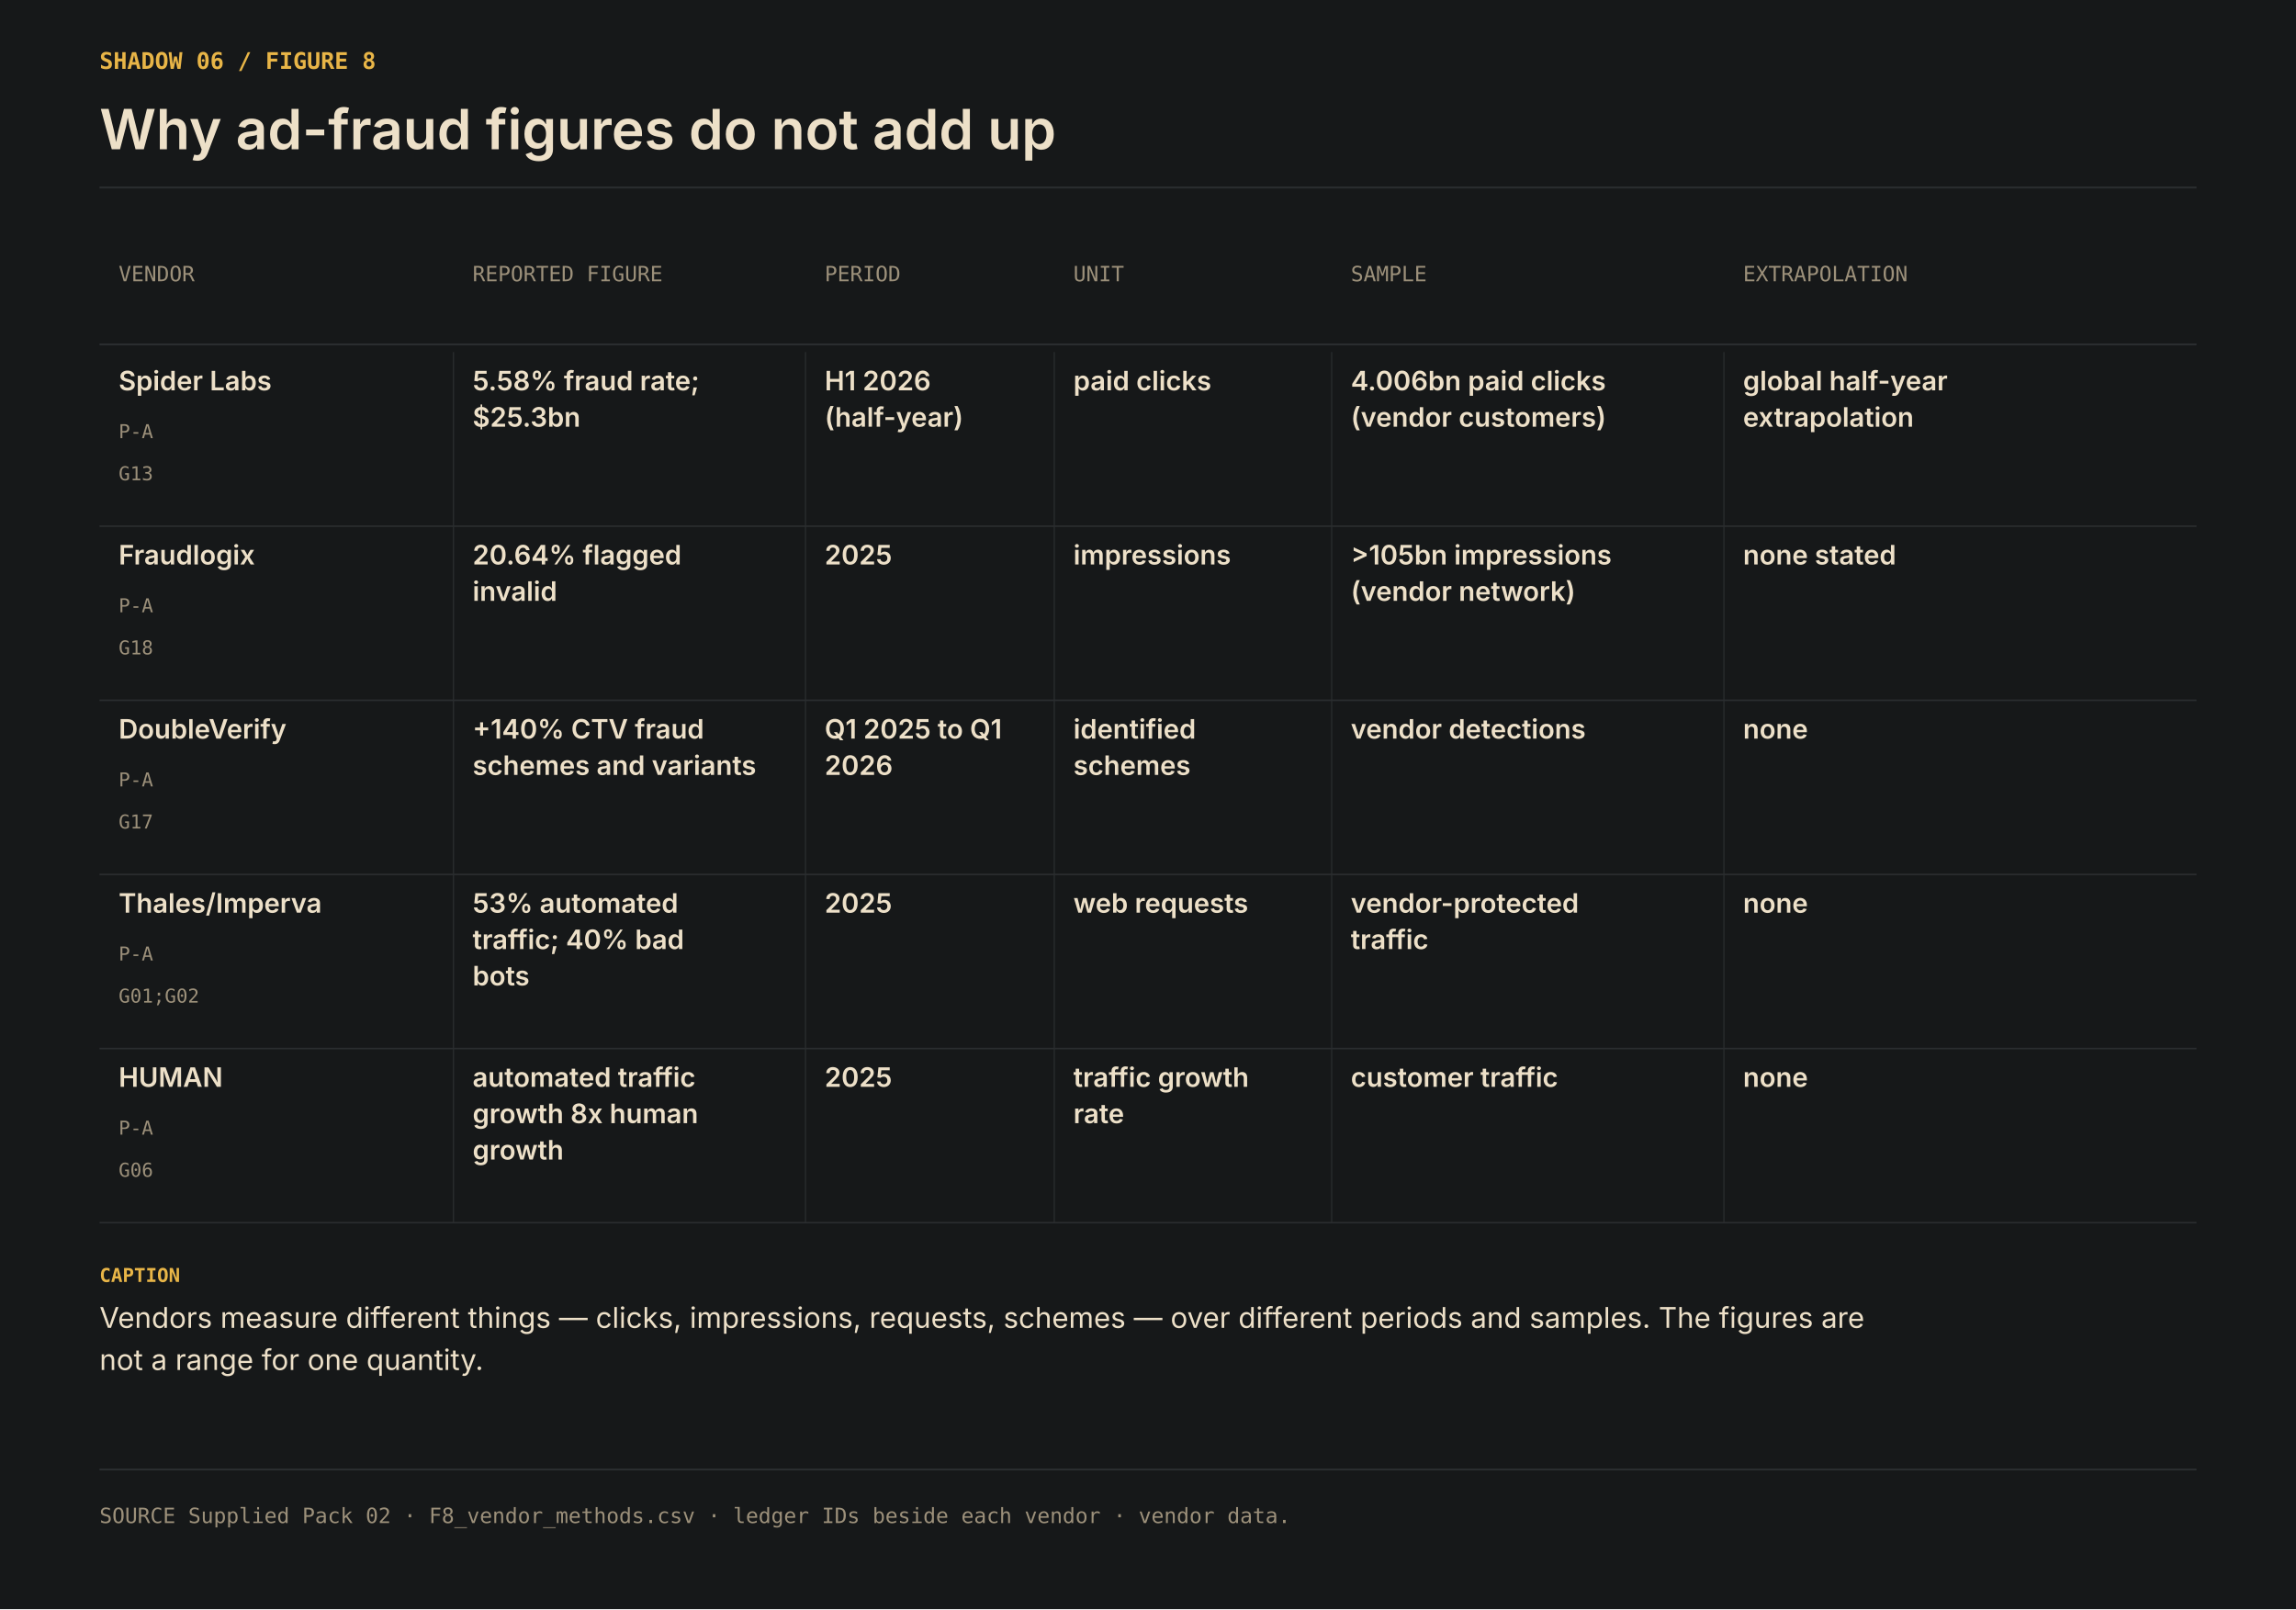
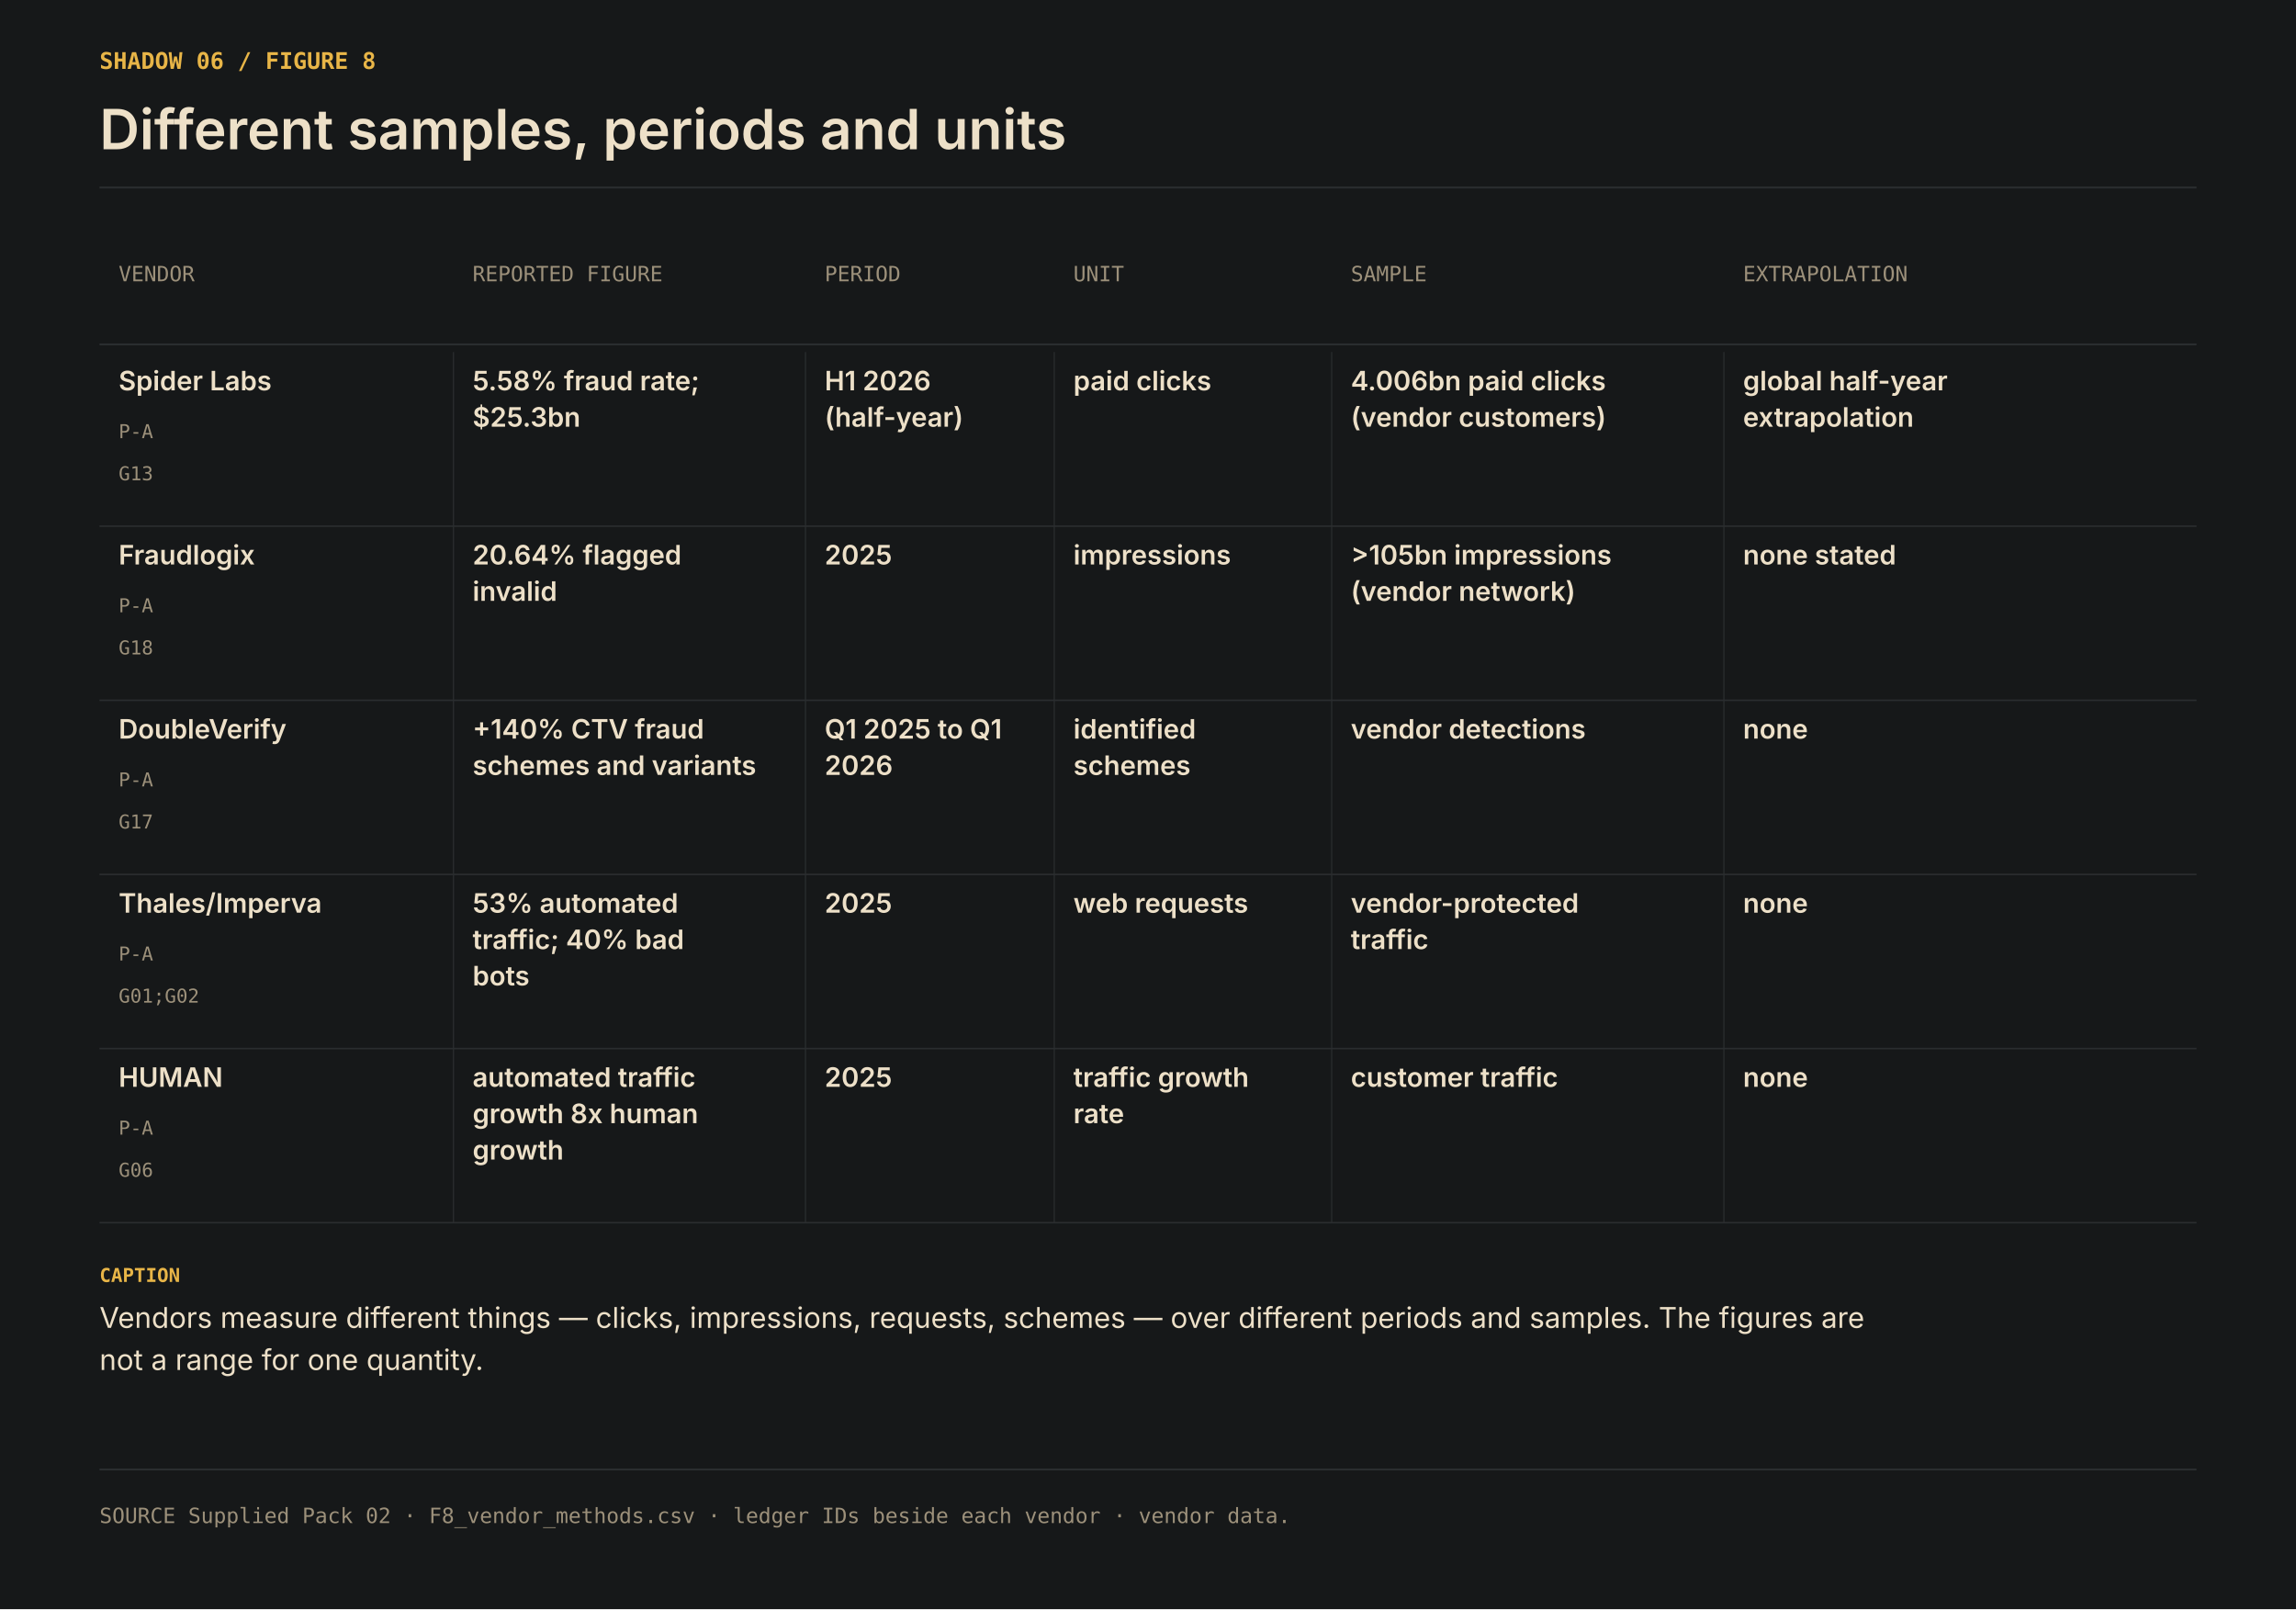
<svg xmlns="http://www.w3.org/2000/svg" width="1200" height="841" viewBox="0 0 1200 841" role="img" aria-labelledby="title desc">
  <rect width="1200" height="841" fill="#161819" />
  <text x="52" y="36" fill="#E8B547" font-family="JetBrains Mono,monospace" font-size="12" font-weight="600" text-anchor="start">SHADOW 06  /  FIGURE 8</text>
-   <text x="52" y="78" fill="#EDE0C8" font-family="Inter,Arial,sans-serif" font-size="29" font-weight="600" text-anchor="start">Why ad-fraud figures do not add up</text>
+   <text x="52" y="78" fill="#EDE0C8" font-family="Inter,Arial,sans-serif" font-size="29" font-weight="600" text-anchor="start">Different samples, periods and units</text>
  <line x1="52" y1="98" x2="1148" y2="98" stroke="#2A2D2F" stroke-width="1" />
  <text x="62" y="147" fill="#9C907A" font-family="JetBrains Mono,monospace" font-size="11" font-weight="400" text-anchor="start">VENDOR</text>
  <text x="247" y="147" fill="#9C907A" font-family="JetBrains Mono,monospace" font-size="11" font-weight="400" text-anchor="start">REPORTED FIGURE</text>
  <text x="431" y="147" fill="#9C907A" font-family="JetBrains Mono,monospace" font-size="11" font-weight="400" text-anchor="start">PERIOD</text>
  <text x="561" y="147" fill="#9C907A" font-family="JetBrains Mono,monospace" font-size="11" font-weight="400" text-anchor="start">UNIT</text>
  <text x="706" y="147" fill="#9C907A" font-family="JetBrains Mono,monospace" font-size="11" font-weight="400" text-anchor="start">SAMPLE</text>
  <text x="911" y="147" fill="#9C907A" font-family="JetBrains Mono,monospace" font-size="11" font-weight="400" text-anchor="start">EXTRAPOLATION</text>
  <line x1="52" y1="180" x2="1148" y2="180" stroke="#2A2D2F" stroke-width="1" />
  <g data-row="0" data-field="vendor" data-value="Spider Labs">
    <text x="62" y="204" fill="#EDE0C8" font-family="Inter,Arial,sans-serif" font-size="14" font-weight="600" text-anchor="start">Spider Labs</text>
  </g>
  <g data-row="0" data-field="tier" data-value="P-A">
    <text x="62" y="229" fill="#9C907A" font-family="JetBrains Mono,monospace" font-size="10" font-weight="400" text-anchor="start">P-A</text>
  </g>
  <g data-row="0" data-field="rows" data-value="G13">
    <text x="62" y="251" fill="#9C907A" font-family="JetBrains Mono,monospace" font-size="10" font-weight="400" text-anchor="start">G13</text>
  </g>
  <line x1="237" y1="184" x2="237" y2="275" stroke="#2A2D2F" stroke-width="0.6" />
  <g data-row="0" data-field="reported_figure" data-value="5.58% fraud rate; $25.3bn">
    <text x="247" y="204" fill="#EDE0C8" font-family="Inter,Arial,sans-serif" font-size="14" font-weight="600" text-anchor="start">5.58% fraud rate;</text>
    <text x="247" y="223" fill="#EDE0C8" font-family="Inter,Arial,sans-serif" font-size="14" font-weight="600" text-anchor="start">$25.3bn</text>
  </g>
  <line x1="421" y1="184" x2="421" y2="275" stroke="#2A2D2F" stroke-width="0.6" />
  <g data-row="0" data-field="period" data-value="H1 2026 (half-year)">
    <text x="431" y="204" fill="#EDE0C8" font-family="Inter,Arial,sans-serif" font-size="14" font-weight="600" text-anchor="start">H1 2026</text>
    <text x="431" y="223" fill="#EDE0C8" font-family="Inter,Arial,sans-serif" font-size="14" font-weight="600" text-anchor="start">(half-year)</text>
  </g>
  <line x1="551" y1="184" x2="551" y2="275" stroke="#2A2D2F" stroke-width="0.6" />
  <g data-row="0" data-field="unit" data-value="paid clicks">
    <text x="561" y="204" fill="#EDE0C8" font-family="Inter,Arial,sans-serif" font-size="14" font-weight="600" text-anchor="start">paid clicks</text>
  </g>
  <line x1="696" y1="184" x2="696" y2="275" stroke="#2A2D2F" stroke-width="0.6" />
  <g data-row="0" data-field="sample" data-value="4.006bn paid clicks (vendor customers)">
    <text x="706" y="204" fill="#EDE0C8" font-family="Inter,Arial,sans-serif" font-size="14" font-weight="600" text-anchor="start">4.006bn paid clicks</text>
    <text x="706" y="223" fill="#EDE0C8" font-family="Inter,Arial,sans-serif" font-size="14" font-weight="600" text-anchor="start">(vendor customers)</text>
  </g>
  <line x1="901" y1="184" x2="901" y2="275" stroke="#2A2D2F" stroke-width="0.6" />
  <g data-row="0" data-field="extrapolation" data-value="global half-year extrapolation">
    <text x="911" y="204" fill="#EDE0C8" font-family="Inter,Arial,sans-serif" font-size="14" font-weight="600" text-anchor="start">global half-year</text>
    <text x="911" y="223" fill="#EDE0C8" font-family="Inter,Arial,sans-serif" font-size="14" font-weight="600" text-anchor="start">extrapolation</text>
  </g>
  <line x1="52" y1="275" x2="1148" y2="275" stroke="#2A2D2F" stroke-width="0.8" />
  <g data-row="1" data-field="vendor" data-value="Fraudlogix">
    <text x="62" y="295" fill="#EDE0C8" font-family="Inter,Arial,sans-serif" font-size="14" font-weight="600" text-anchor="start">Fraudlogix</text>
  </g>
  <g data-row="1" data-field="tier" data-value="P-A">
    <text x="62" y="320" fill="#9C907A" font-family="JetBrains Mono,monospace" font-size="10" font-weight="400" text-anchor="start">P-A</text>
  </g>
  <g data-row="1" data-field="rows" data-value="G18">
    <text x="62" y="342" fill="#9C907A" font-family="JetBrains Mono,monospace" font-size="10" font-weight="400" text-anchor="start">G18</text>
  </g>
  <line x1="237" y1="275" x2="237" y2="366" stroke="#2A2D2F" stroke-width="0.6" />
  <g data-row="1" data-field="reported_figure" data-value="20.64% flagged invalid">
    <text x="247" y="295" fill="#EDE0C8" font-family="Inter,Arial,sans-serif" font-size="14" font-weight="600" text-anchor="start">20.64% flagged</text>
    <text x="247" y="314" fill="#EDE0C8" font-family="Inter,Arial,sans-serif" font-size="14" font-weight="600" text-anchor="start">invalid</text>
  </g>
  <line x1="421" y1="275" x2="421" y2="366" stroke="#2A2D2F" stroke-width="0.6" />
  <g data-row="1" data-field="period" data-value="2025">
    <text x="431" y="295" fill="#EDE0C8" font-family="Inter,Arial,sans-serif" font-size="14" font-weight="600" text-anchor="start">2025</text>
  </g>
  <line x1="551" y1="275" x2="551" y2="366" stroke="#2A2D2F" stroke-width="0.6" />
  <g data-row="1" data-field="unit" data-value="impressions">
    <text x="561" y="295" fill="#EDE0C8" font-family="Inter,Arial,sans-serif" font-size="14" font-weight="600" text-anchor="start">impressions</text>
  </g>
  <line x1="696" y1="275" x2="696" y2="366" stroke="#2A2D2F" stroke-width="0.6" />
  <g data-row="1" data-field="sample" data-value="&gt;105bn impressions (vendor network)">
    <text x="706" y="295" fill="#EDE0C8" font-family="Inter,Arial,sans-serif" font-size="14" font-weight="600" text-anchor="start">&gt;105bn impressions</text>
    <text x="706" y="314" fill="#EDE0C8" font-family="Inter,Arial,sans-serif" font-size="14" font-weight="600" text-anchor="start">(vendor network)</text>
  </g>
  <line x1="901" y1="275" x2="901" y2="366" stroke="#2A2D2F" stroke-width="0.6" />
  <g data-row="1" data-field="extrapolation" data-value="none stated">
    <text x="911" y="295" fill="#EDE0C8" font-family="Inter,Arial,sans-serif" font-size="14" font-weight="600" text-anchor="start">none stated</text>
  </g>
  <line x1="52" y1="366" x2="1148" y2="366" stroke="#2A2D2F" stroke-width="0.8" />
  <g data-row="2" data-field="vendor" data-value="DoubleVerify">
    <text x="62" y="386" fill="#EDE0C8" font-family="Inter,Arial,sans-serif" font-size="14" font-weight="600" text-anchor="start">DoubleVerify</text>
  </g>
  <g data-row="2" data-field="tier" data-value="P-A">
    <text x="62" y="411" fill="#9C907A" font-family="JetBrains Mono,monospace" font-size="10" font-weight="400" text-anchor="start">P-A</text>
  </g>
  <g data-row="2" data-field="rows" data-value="G17">
    <text x="62" y="433" fill="#9C907A" font-family="JetBrains Mono,monospace" font-size="10" font-weight="400" text-anchor="start">G17</text>
  </g>
  <line x1="237" y1="366" x2="237" y2="457" stroke="#2A2D2F" stroke-width="0.6" />
  <g data-row="2" data-field="reported_figure" data-value="+140% CTV fraud schemes and variants">
    <text x="247" y="386" fill="#EDE0C8" font-family="Inter,Arial,sans-serif" font-size="14" font-weight="600" text-anchor="start">+140% CTV fraud</text>
    <text x="247" y="405" fill="#EDE0C8" font-family="Inter,Arial,sans-serif" font-size="14" font-weight="600" text-anchor="start">schemes and variants</text>
  </g>
  <line x1="421" y1="366" x2="421" y2="457" stroke="#2A2D2F" stroke-width="0.6" />
  <g data-row="2" data-field="period" data-value="Q1 2025 to Q1 2026">
    <text x="431" y="386" fill="#EDE0C8" font-family="Inter,Arial,sans-serif" font-size="14" font-weight="600" text-anchor="start">Q1 2025 to Q1</text>
    <text x="431" y="405" fill="#EDE0C8" font-family="Inter,Arial,sans-serif" font-size="14" font-weight="600" text-anchor="start">2026</text>
  </g>
  <line x1="551" y1="366" x2="551" y2="457" stroke="#2A2D2F" stroke-width="0.6" />
  <g data-row="2" data-field="unit" data-value="identified schemes">
    <text x="561" y="386" fill="#EDE0C8" font-family="Inter,Arial,sans-serif" font-size="14" font-weight="600" text-anchor="start">identified</text>
    <text x="561" y="405" fill="#EDE0C8" font-family="Inter,Arial,sans-serif" font-size="14" font-weight="600" text-anchor="start">schemes</text>
  </g>
  <line x1="696" y1="366" x2="696" y2="457" stroke="#2A2D2F" stroke-width="0.6" />
  <g data-row="2" data-field="sample" data-value="vendor detections">
    <text x="706" y="386" fill="#EDE0C8" font-family="Inter,Arial,sans-serif" font-size="14" font-weight="600" text-anchor="start">vendor detections</text>
  </g>
  <line x1="901" y1="366" x2="901" y2="457" stroke="#2A2D2F" stroke-width="0.6" />
  <g data-row="2" data-field="extrapolation" data-value="none">
    <text x="911" y="386" fill="#EDE0C8" font-family="Inter,Arial,sans-serif" font-size="14" font-weight="600" text-anchor="start">none</text>
  </g>
  <line x1="52" y1="457" x2="1148" y2="457" stroke="#2A2D2F" stroke-width="0.8" />
  <g data-row="3" data-field="vendor" data-value="Thales/Imperva">
    <text x="62" y="477" fill="#EDE0C8" font-family="Inter,Arial,sans-serif" font-size="14" font-weight="600" text-anchor="start">Thales/Imperva</text>
  </g>
  <g data-row="3" data-field="tier" data-value="P-A">
    <text x="62" y="502" fill="#9C907A" font-family="JetBrains Mono,monospace" font-size="10" font-weight="400" text-anchor="start">P-A</text>
  </g>
  <g data-row="3" data-field="rows" data-value="G01;G02">
    <text x="62" y="524" fill="#9C907A" font-family="JetBrains Mono,monospace" font-size="10" font-weight="400" text-anchor="start">G01;G02</text>
  </g>
  <line x1="237" y1="457" x2="237" y2="548" stroke="#2A2D2F" stroke-width="0.6" />
  <g data-row="3" data-field="reported_figure" data-value="53% automated traffic; 40% bad bots">
    <text x="247" y="477" fill="#EDE0C8" font-family="Inter,Arial,sans-serif" font-size="14" font-weight="600" text-anchor="start">53% automated</text>
    <text x="247" y="496" fill="#EDE0C8" font-family="Inter,Arial,sans-serif" font-size="14" font-weight="600" text-anchor="start">traffic; 40% bad</text>
    <text x="247" y="515" fill="#EDE0C8" font-family="Inter,Arial,sans-serif" font-size="14" font-weight="600" text-anchor="start">bots</text>
  </g>
  <line x1="421" y1="457" x2="421" y2="548" stroke="#2A2D2F" stroke-width="0.6" />
  <g data-row="3" data-field="period" data-value="2025">
    <text x="431" y="477" fill="#EDE0C8" font-family="Inter,Arial,sans-serif" font-size="14" font-weight="600" text-anchor="start">2025</text>
  </g>
  <line x1="551" y1="457" x2="551" y2="548" stroke="#2A2D2F" stroke-width="0.6" />
  <g data-row="3" data-field="unit" data-value="web requests">
    <text x="561" y="477" fill="#EDE0C8" font-family="Inter,Arial,sans-serif" font-size="14" font-weight="600" text-anchor="start">web requests</text>
  </g>
  <line x1="696" y1="457" x2="696" y2="548" stroke="#2A2D2F" stroke-width="0.6" />
  <g data-row="3" data-field="sample" data-value="vendor-protected traffic">
    <text x="706" y="477" fill="#EDE0C8" font-family="Inter,Arial,sans-serif" font-size="14" font-weight="600" text-anchor="start">vendor-protected</text>
    <text x="706" y="496" fill="#EDE0C8" font-family="Inter,Arial,sans-serif" font-size="14" font-weight="600" text-anchor="start">traffic</text>
  </g>
  <line x1="901" y1="457" x2="901" y2="548" stroke="#2A2D2F" stroke-width="0.6" />
  <g data-row="3" data-field="extrapolation" data-value="none">
    <text x="911" y="477" fill="#EDE0C8" font-family="Inter,Arial,sans-serif" font-size="14" font-weight="600" text-anchor="start">none</text>
  </g>
  <line x1="52" y1="548" x2="1148" y2="548" stroke="#2A2D2F" stroke-width="0.8" />
  <g data-row="4" data-field="vendor" data-value="HUMAN">
    <text x="62" y="568" fill="#EDE0C8" font-family="Inter,Arial,sans-serif" font-size="14" font-weight="600" text-anchor="start">HUMAN</text>
  </g>
  <g data-row="4" data-field="tier" data-value="P-A">
    <text x="62" y="593" fill="#9C907A" font-family="JetBrains Mono,monospace" font-size="10" font-weight="400" text-anchor="start">P-A</text>
  </g>
  <g data-row="4" data-field="rows" data-value="G06">
    <text x="62" y="615" fill="#9C907A" font-family="JetBrains Mono,monospace" font-size="10" font-weight="400" text-anchor="start">G06</text>
  </g>
  <line x1="237" y1="548" x2="237" y2="639" stroke="#2A2D2F" stroke-width="0.6" />
  <g data-row="4" data-field="reported_figure" data-value="automated traffic growth 8x human growth">
    <text x="247" y="568" fill="#EDE0C8" font-family="Inter,Arial,sans-serif" font-size="14" font-weight="600" text-anchor="start">automated traffic</text>
    <text x="247" y="587" fill="#EDE0C8" font-family="Inter,Arial,sans-serif" font-size="14" font-weight="600" text-anchor="start">growth 8x human</text>
    <text x="247" y="606" fill="#EDE0C8" font-family="Inter,Arial,sans-serif" font-size="14" font-weight="600" text-anchor="start">growth</text>
  </g>
  <line x1="421" y1="548" x2="421" y2="639" stroke="#2A2D2F" stroke-width="0.6" />
  <g data-row="4" data-field="period" data-value="2025">
    <text x="431" y="568" fill="#EDE0C8" font-family="Inter,Arial,sans-serif" font-size="14" font-weight="600" text-anchor="start">2025</text>
  </g>
  <line x1="551" y1="548" x2="551" y2="639" stroke="#2A2D2F" stroke-width="0.6" />
  <g data-row="4" data-field="unit" data-value="traffic growth rate">
    <text x="561" y="568" fill="#EDE0C8" font-family="Inter,Arial,sans-serif" font-size="14" font-weight="600" text-anchor="start">traffic growth</text>
    <text x="561" y="587" fill="#EDE0C8" font-family="Inter,Arial,sans-serif" font-size="14" font-weight="600" text-anchor="start">rate</text>
  </g>
  <line x1="696" y1="548" x2="696" y2="639" stroke="#2A2D2F" stroke-width="0.6" />
  <g data-row="4" data-field="sample" data-value="customer traffic">
    <text x="706" y="568" fill="#EDE0C8" font-family="Inter,Arial,sans-serif" font-size="14" font-weight="600" text-anchor="start">customer traffic</text>
  </g>
  <line x1="901" y1="548" x2="901" y2="639" stroke="#2A2D2F" stroke-width="0.6" />
  <g data-row="4" data-field="extrapolation" data-value="none">
    <text x="911" y="568" fill="#EDE0C8" font-family="Inter,Arial,sans-serif" font-size="14" font-weight="600" text-anchor="start">none</text>
  </g>
  <line x1="52" y1="639" x2="1148" y2="639" stroke="#2A2D2F" stroke-width="0.8" />
  <text x="52" y="670" fill="#E8B547" font-family="JetBrains Mono,monospace" font-size="10" font-weight="600" text-anchor="start">CAPTION</text>
  <text x="52" y="694" fill="#EDE0C8" font-family="Inter,Arial,sans-serif" font-size="15" font-weight="400" text-anchor="start">Vendors measure different things — clicks, impressions, requests, schemes — over different periods and samples. The figures are</text>
  <text x="52" y="716" fill="#EDE0C8" font-family="Inter,Arial,sans-serif" font-size="15" font-weight="400" text-anchor="start">not a range for one quantity.</text>
  <line x1="52" y1="768" x2="1148" y2="768" stroke="#2A2D2F" stroke-width="1" />
  <text x="52" y="796" fill="#9C907A" font-family="JetBrains Mono,monospace" font-size="11" font-weight="400" text-anchor="start">SOURCE  Supplied Pack 02 · F8_vendor_methods.csv · ledger IDs beside each vendor · vendor data.</text>
</svg>
